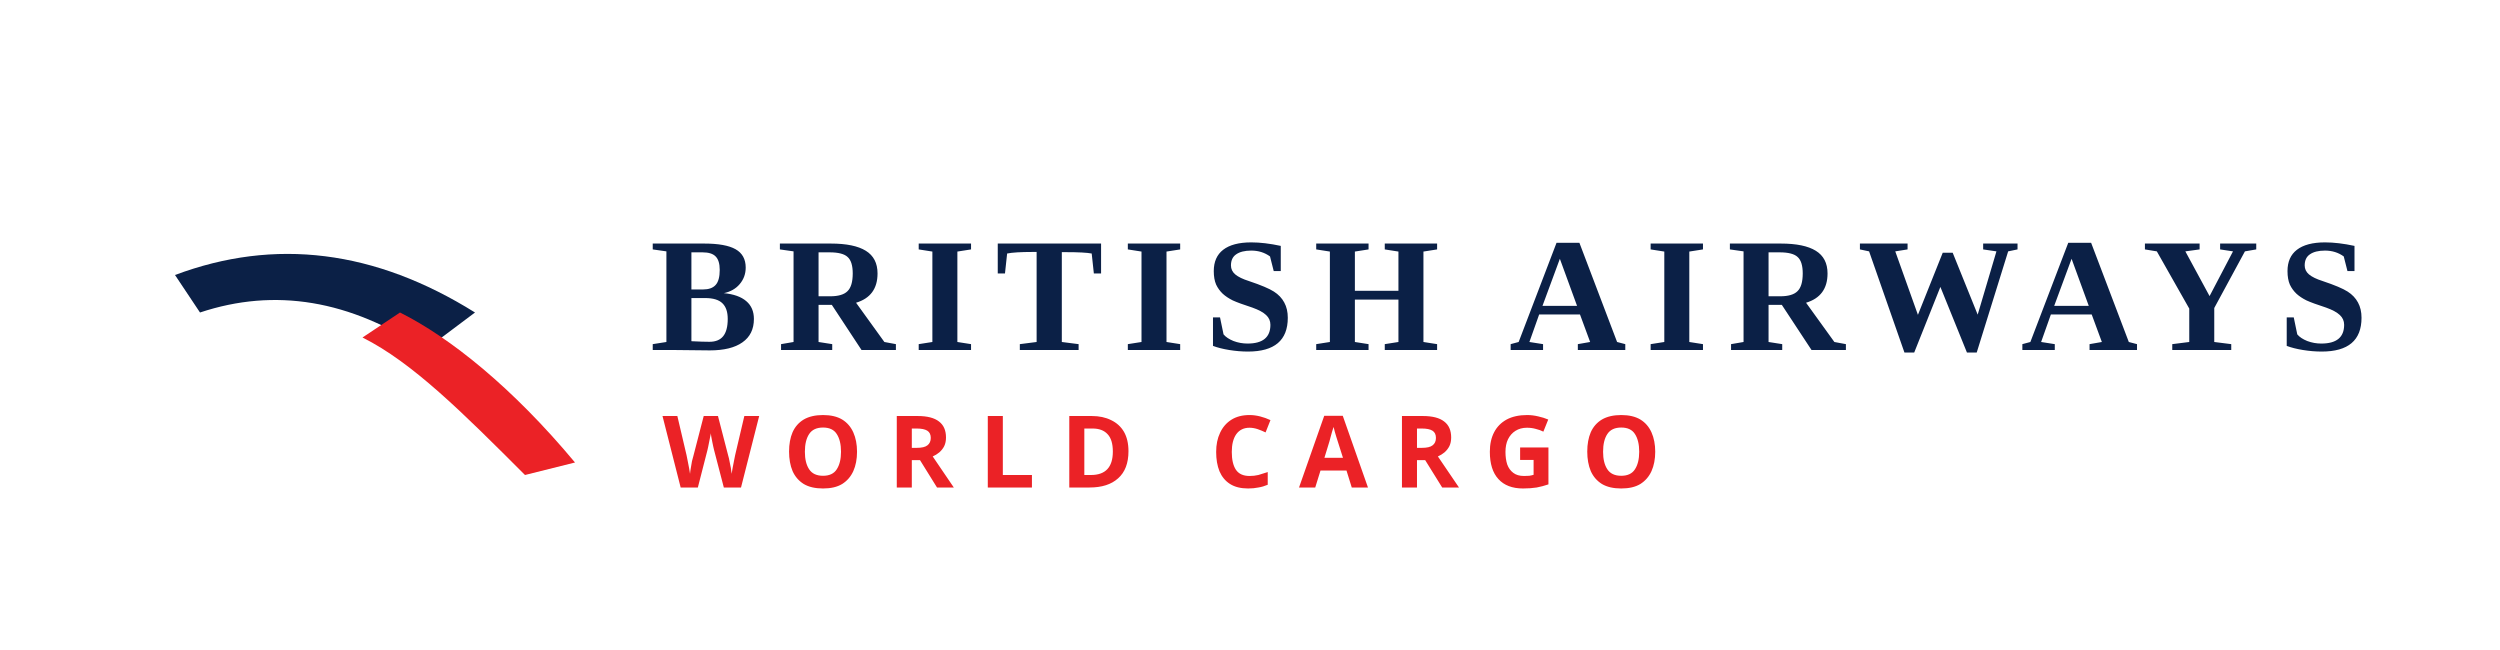
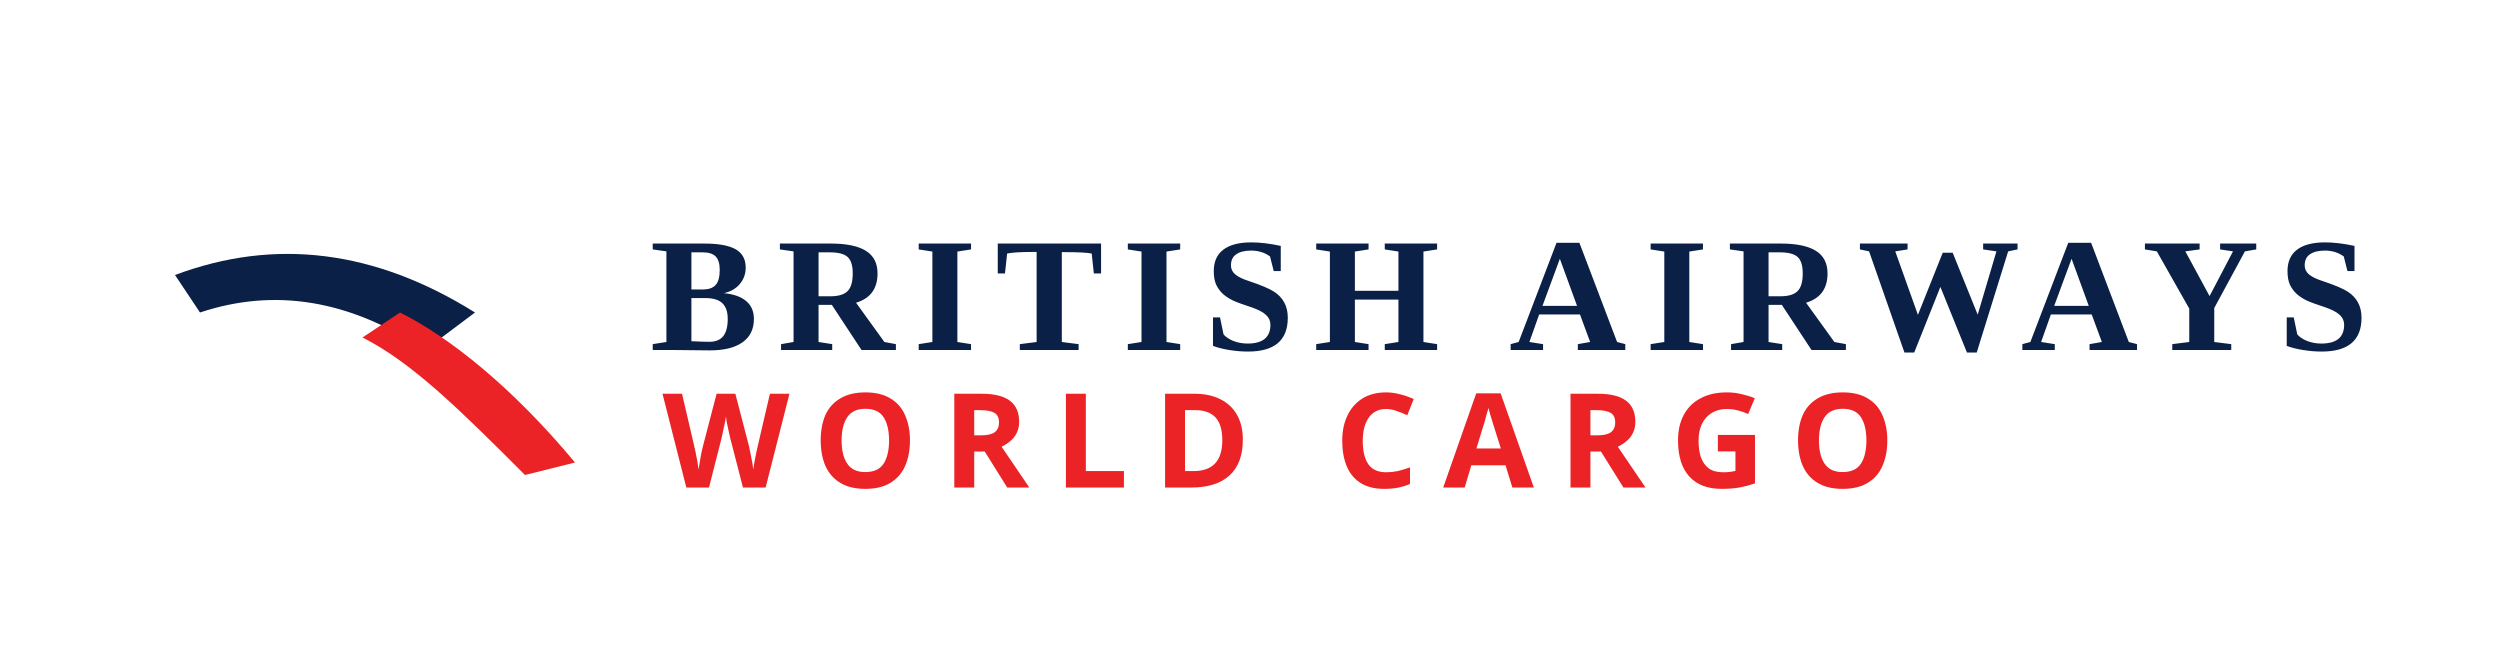
- <svg xmlns="http://www.w3.org/2000/svg" viewBox="0 0 200 52" fill="none">
+ <svg xmlns="http://www.w3.org/2000/svg" text-rendering="geometricPrecision" shape-rendering="geometricPrecision" viewBox="0 0 200 52" fill="none">
  <g transform="translate(10, 8)">
    <path d="M4 14 C12 11, 20 12, 28 17 L24 20 C18 16, 12 15, 6 17 Z" fill="#0B2046" />
    <path d="M22 17 C26 19, 31 23, 36 29 L32 30 C27 25, 23 21, 19 19 Z" fill="#EB2226" />
    <text x="42" y="20" font-family="'Times New Roman', serif" font-size="13" font-weight="bold" fill="#0B2046" letter-spacing="1.5">BRITISH AIRWAYS</text>
-     <text x="43" y="31" font-family="system-ui, sans-serif" font-size="8" font-weight="700" fill="#EB2226" letter-spacing="2">WORLD CARGO</text>
+     <text x="43" y="31" font-family="system-ui, sans-serif" font-size="10.5" font-weight="800" fill="#EB2226" letter-spacing="2">WORLD CARGO</text>
  </g>
</svg>
